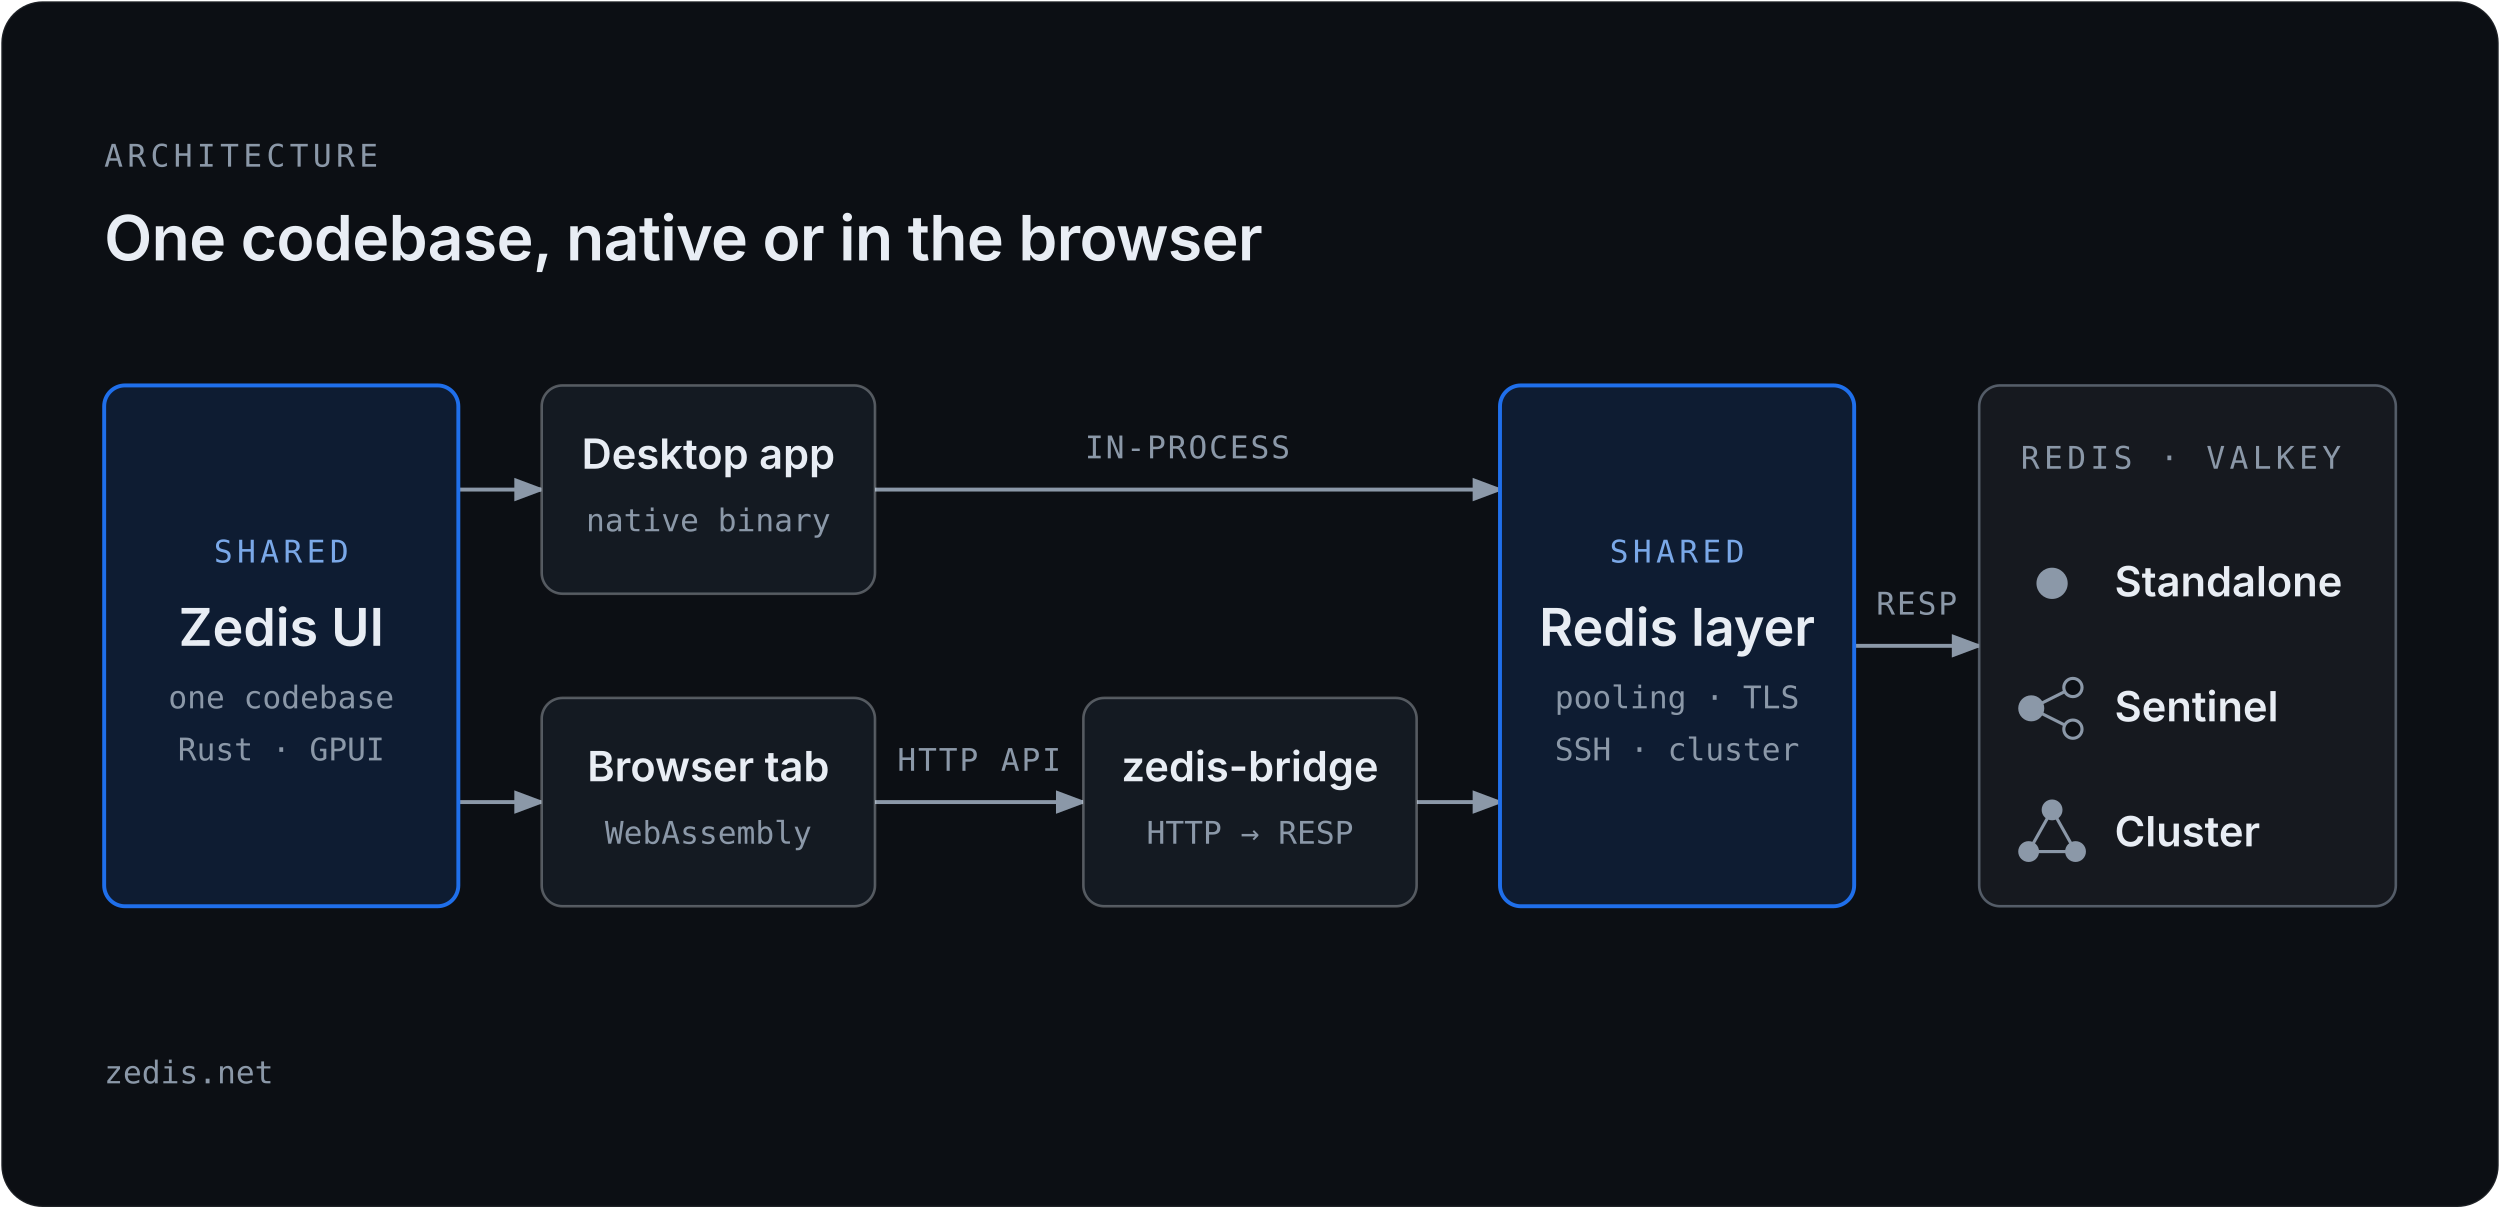
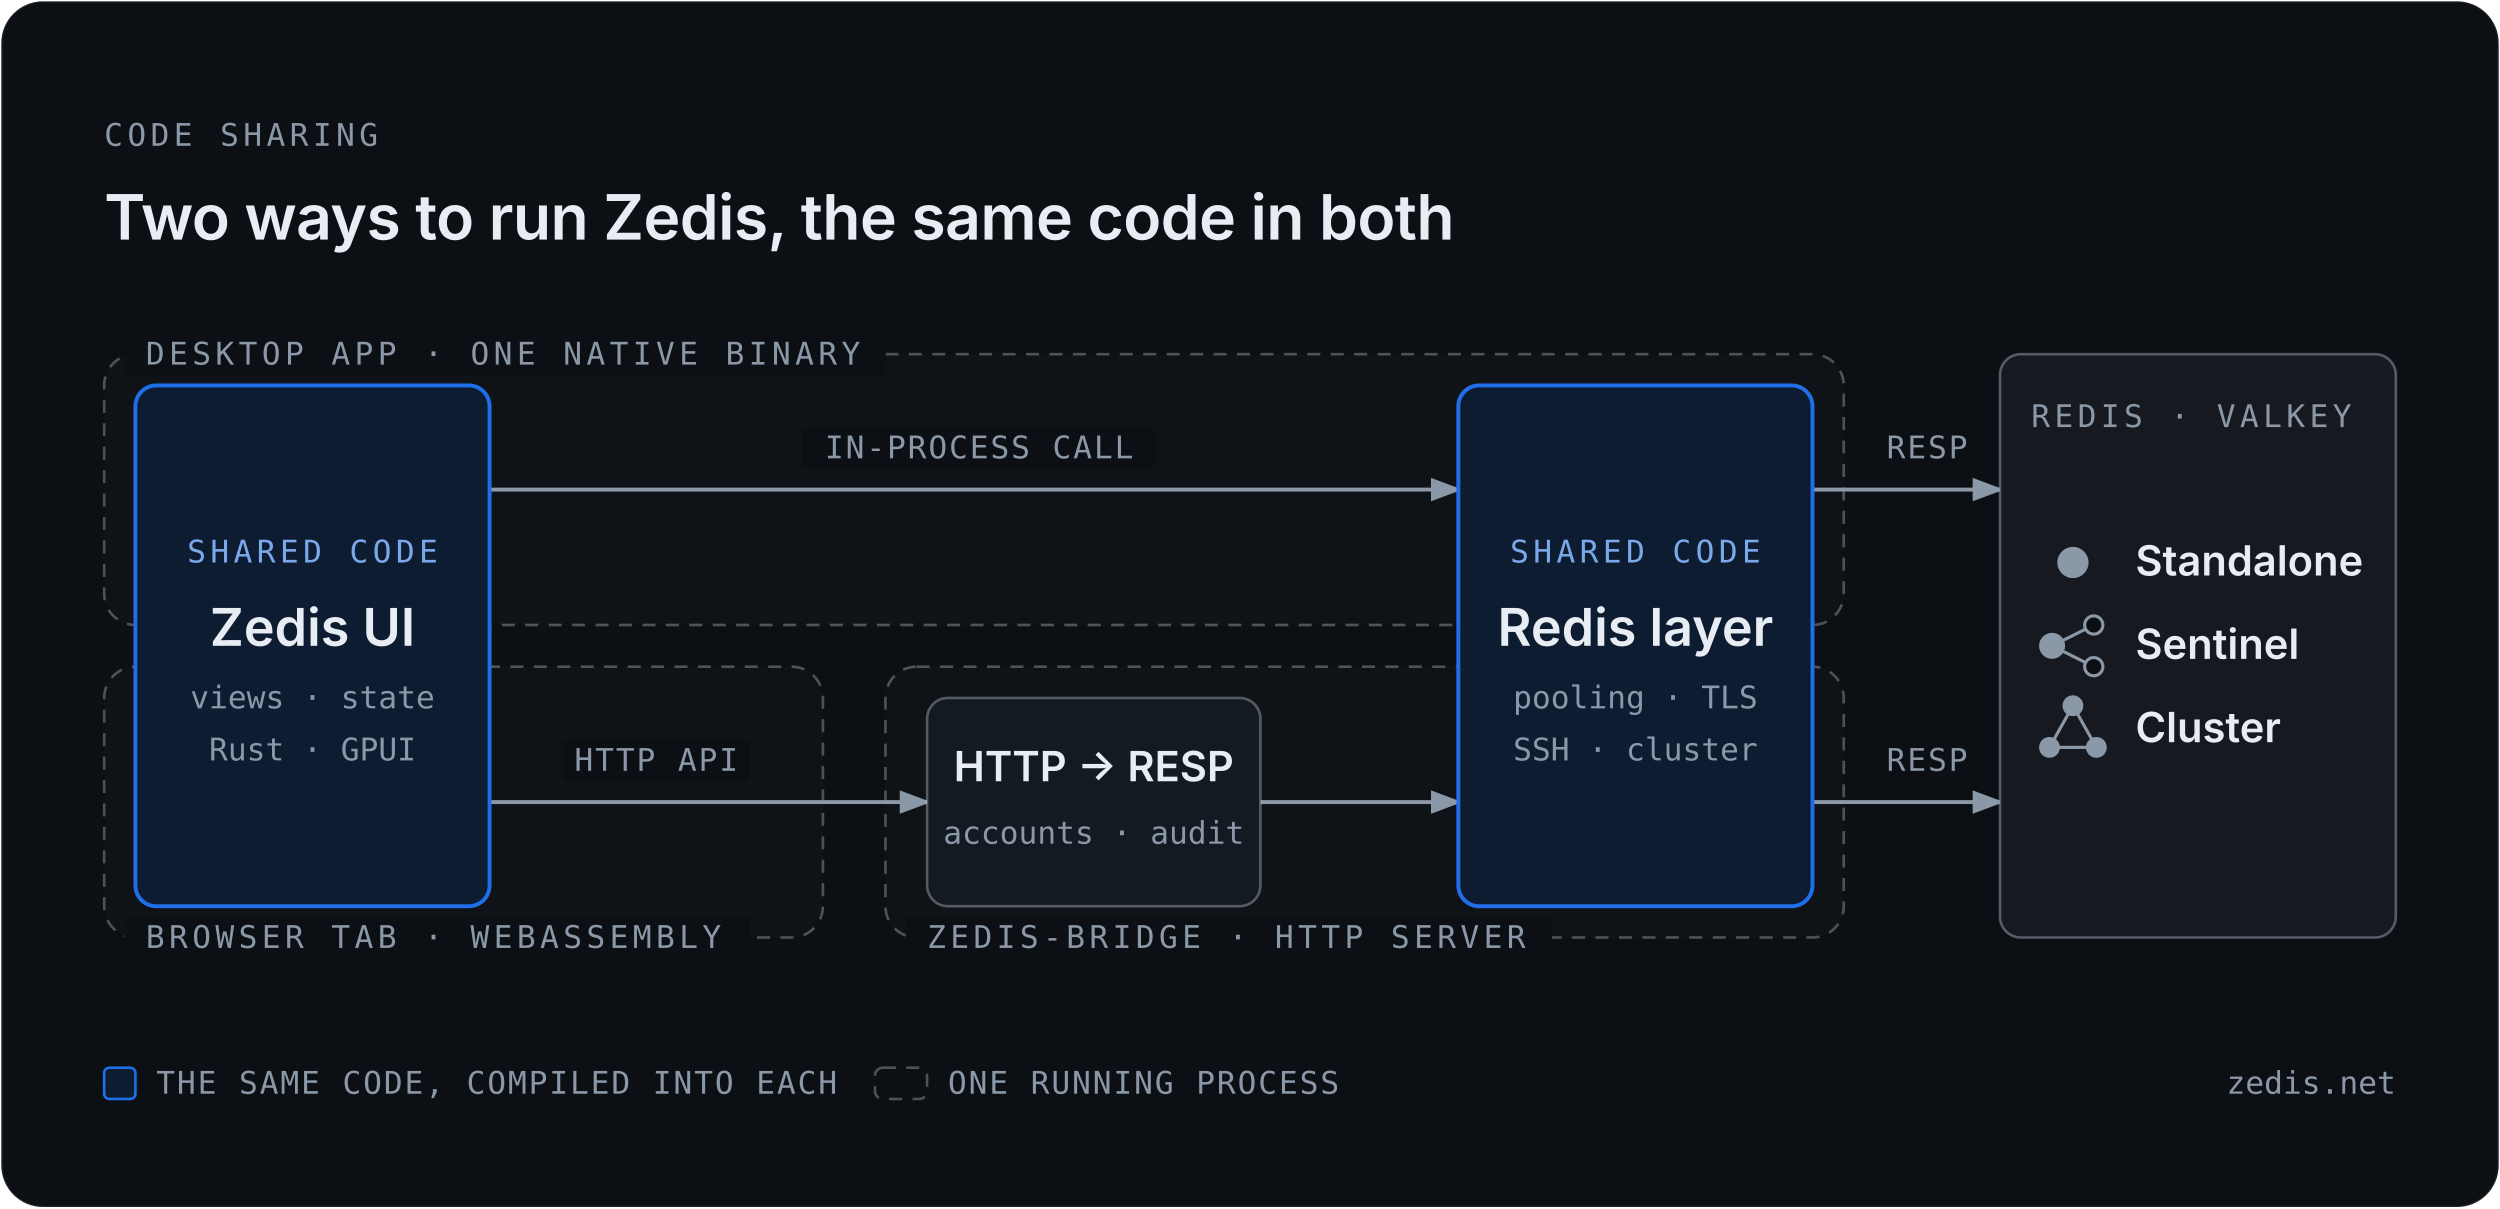
<svg xmlns="http://www.w3.org/2000/svg" width="960" height="464" viewBox="0 0 960 464" role="img" aria-labelledby="zedis-architecture-title zedis-architecture-desc">
  <defs>
    <marker id="zedis-architecture-arrow" markerWidth="8" markerHeight="6" refX="7" refY="3" orient="auto">
      <polygon points="0 0, 8 3, 0 6" fill="#8b98a8" />
    </marker>
    <style>
      .name{font:600 16px Inter, 'SF Pro Text', -apple-system, BlinkMacSystemFont, 'Segoe UI', system-ui, sans-serif;fill:#e8edf4}
      .hero{font:600 20px Inter, 'SF Pro Text', -apple-system, BlinkMacSystemFont, 'Segoe UI', system-ui, sans-serif;fill:#e8edf4}
      .sub{font:400 12px 'JetBrains Mono', 'SF Mono', ui-monospace, Menlo, Consolas, monospace;fill:#8b98a8}
-       .label,.eyebrow,.zone,.tag{font:500 12px 'JetBrains Mono', 'SF Mono', ui-monospace, Menlo, Consolas, monospace;fill:#8b98a8;letter-spacing:.06em}
-       .eyebrow,.zone,.tag{letter-spacing:.14em}
+       .label,.eyebrow,.zone,.tag,.band{font:500 12px 'JetBrains Mono', 'SF Mono', ui-monospace, Menlo, Consolas, monospace;fill:#8b98a8;letter-spacing:.06em}
+       .eyebrow,.zone,.tag,.band{letter-spacing:.14em}
      .tag{fill:#7aa8e8}
      .title{font:600 24px Inter, 'SF Pro Text', -apple-system, BlinkMacSystemFont, 'Segoe UI', system-ui, sans-serif;fill:#e8edf4;letter-spacing:-.01em}
      .wire{fill:none;stroke:#8b98a8;stroke-width:1.5}
      .token path{fill:none;stroke-linecap:round}
      .tail{stroke:#4d8ff2;stroke-width:3}
      .head{stroke:#e3edff;stroke-width:5}
-       .flow-a1-0{stroke-dasharray:0.1px 2000px;stroke-dashoffset:8px;animation:flow-a1-0 6s linear infinite}
-       .flow-a1-1{stroke-dasharray:80px 2000px;stroke-dashoffset:88px;animation:flow-a1-1 6s linear infinite}
-       .flow-a1-2{stroke-dasharray:48px 2000px;stroke-dashoffset:56px;animation:flow-a1-2 6s linear infinite}
-       .flow-a1-3{stroke-dasharray:20px 2000px;stroke-dashoffset:28px;animation:flow-a1-3 6s linear infinite}
-       .flow-a2-0{stroke-dasharray:0.1px 2000px;stroke-dashoffset:8px;animation:flow-a2-0 6s linear infinite}
-       .flow-a2-1{stroke-dasharray:80px 2000px;stroke-dashoffset:88px;animation:flow-a2-1 6s linear infinite}
-       .flow-a2-2{stroke-dasharray:48px 2000px;stroke-dashoffset:56px;animation:flow-a2-2 6s linear infinite}
-       .flow-a2-3{stroke-dasharray:20px 2000px;stroke-dashoffset:28px;animation:flow-a2-3 6s linear infinite}
-       .flow-ra-0{stroke-dasharray:0.1px 2000px;stroke-dashoffset:8px;animation:flow-ra-0 6s linear infinite}
-       .flow-ra-1{stroke-dasharray:80px 2000px;stroke-dashoffset:88px;animation:flow-ra-1 6s linear infinite}
-       .flow-ra-2{stroke-dasharray:48px 2000px;stroke-dashoffset:56px;animation:flow-ra-2 6s linear infinite}
-       .flow-ra-3{stroke-dasharray:20px 2000px;stroke-dashoffset:28px;animation:flow-ra-3 6s linear infinite}
-       .flow-b1-0{stroke-dasharray:0.1px 2000px;stroke-dashoffset:8px;animation:flow-b1-0 6s linear infinite}
-       .flow-b1-1{stroke-dasharray:80px 2000px;stroke-dashoffset:88px;animation:flow-b1-1 6s linear infinite}
-       .flow-b1-2{stroke-dasharray:48px 2000px;stroke-dashoffset:56px;animation:flow-b1-2 6s linear infinite}
-       .flow-b1-3{stroke-dasharray:20px 2000px;stroke-dashoffset:28px;animation:flow-b1-3 6s linear infinite}
-       .flow-b2-0{stroke-dasharray:0.1px 2000px;stroke-dashoffset:8px;animation:flow-b2-0 6s linear infinite}
-       .flow-b2-1{stroke-dasharray:80px 2000px;stroke-dashoffset:88px;animation:flow-b2-1 6s linear infinite}
-       .flow-b2-2{stroke-dasharray:48px 2000px;stroke-dashoffset:56px;animation:flow-b2-2 6s linear infinite}
-       .flow-b2-3{stroke-dasharray:20px 2000px;stroke-dashoffset:28px;animation:flow-b2-3 6s linear infinite}
-       .flow-b3-0{stroke-dasharray:0.1px 2000px;stroke-dashoffset:8px;animation:flow-b3-0 6s linear infinite}
-       .flow-b3-1{stroke-dasharray:80px 2000px;stroke-dashoffset:88px;animation:flow-b3-1 6s linear infinite}
-       .flow-b3-2{stroke-dasharray:48px 2000px;stroke-dashoffset:56px;animation:flow-b3-2 6s linear infinite}
-       .flow-b3-3{stroke-dasharray:20px 2000px;stroke-dashoffset:28px;animation:flow-b3-3 6s linear infinite}
-       .flow-rb-0{stroke-dasharray:0.1px 2000px;stroke-dashoffset:8px;animation:flow-rb-0 6s linear infinite}
-       .flow-rb-1{stroke-dasharray:80px 2000px;stroke-dashoffset:88px;animation:flow-rb-1 6s linear infinite}
-       .flow-rb-2{stroke-dasharray:48px 2000px;stroke-dashoffset:56px;animation:flow-rb-2 6s linear infinite}
-       .flow-rb-3{stroke-dasharray:20px 2000px;stroke-dashoffset:28px;animation:flow-rb-3 6s linear infinite}
-       @keyframes flow-a1-0{0%{stroke-dashoffset:8px}13.3%,100%{stroke-dashoffset:-120px}}
-       @keyframes flow-a1-1{0%{stroke-dashoffset:88px}13.3%,100%{stroke-dashoffset:-40px}}
-       @keyframes flow-a1-2{0%{stroke-dashoffset:56px}13.3%,100%{stroke-dashoffset:-72px}}
-       @keyframes flow-a1-3{0%{stroke-dashoffset:28px}13.3%,100%{stroke-dashoffset:-100px}}
-       @keyframes flow-a2-0{0%,5.8%{stroke-dashoffset:8px}40.8%,100%{stroke-dashoffset:-328px}}
-       @keyframes flow-a2-1{0%,5.8%{stroke-dashoffset:88px}40.8%,100%{stroke-dashoffset:-248px}}
-       @keyframes flow-a2-2{0%,5.8%{stroke-dashoffset:56px}40.8%,100%{stroke-dashoffset:-280px}}
-       @keyframes flow-a2-3{0%,5.8%{stroke-dashoffset:28px}40.8%,100%{stroke-dashoffset:-308px}}
-       @keyframes flow-ra-0{0%,33.3%{stroke-dashoffset:8px}49.2%,100%{stroke-dashoffset:-136px}}
-       @keyframes flow-ra-1{0%,33.3%{stroke-dashoffset:88px}49.2%,100%{stroke-dashoffset:-56px}}
-       @keyframes flow-ra-2{0%,33.3%{stroke-dashoffset:56px}49.2%,100%{stroke-dashoffset:-88px}}
-       @keyframes flow-ra-3{0%,33.3%{stroke-dashoffset:28px}49.2%,100%{stroke-dashoffset:-116px}}
-       @keyframes flow-b1-0{0%,43.3%{stroke-dashoffset:8px}56.7%,100%{stroke-dashoffset:-120px}}
-       @keyframes flow-b1-1{0%,43.3%{stroke-dashoffset:88px}56.7%,100%{stroke-dashoffset:-40px}}
-       @keyframes flow-b1-2{0%,43.3%{stroke-dashoffset:56px}56.7%,100%{stroke-dashoffset:-72px}}
-       @keyframes flow-b1-3{0%,43.3%{stroke-dashoffset:28px}56.7%,100%{stroke-dashoffset:-100px}}
-       @keyframes flow-b2-0{0%,49.2%{stroke-dashoffset:8px}67.5%,100%{stroke-dashoffset:-168px}}
-       @keyframes flow-b2-1{0%,49.2%{stroke-dashoffset:88px}67.5%,100%{stroke-dashoffset:-88px}}
-       @keyframes flow-b2-2{0%,49.2%{stroke-dashoffset:56px}67.5%,100%{stroke-dashoffset:-120px}}
-       @keyframes flow-b2-3{0%,49.2%{stroke-dashoffset:28px}67.5%,100%{stroke-dashoffset:-148px}}
-       @keyframes flow-b3-0{0%,60%{stroke-dashoffset:8px}73.3%,100%{stroke-dashoffset:-120px}}
-       @keyframes flow-b3-1{0%,60%{stroke-dashoffset:88px}73.3%,100%{stroke-dashoffset:-40px}}
-       @keyframes flow-b3-2{0%,60%{stroke-dashoffset:56px}73.3%,100%{stroke-dashoffset:-72px}}
-       @keyframes flow-b3-3{0%,60%{stroke-dashoffset:28px}73.3%,100%{stroke-dashoffset:-100px}}
-       @keyframes flow-rb-0{0%,67.5%{stroke-dashoffset:8px}83.3%,100%{stroke-dashoffset:-136px}}
-       @keyframes flow-rb-1{0%,67.5%{stroke-dashoffset:88px}83.3%,100%{stroke-dashoffset:-56px}}
-       @keyframes flow-rb-2{0%,67.5%{stroke-dashoffset:56px}83.3%,100%{stroke-dashoffset:-88px}}
-       @keyframes flow-rb-3{0%,67.5%{stroke-dashoffset:28px}83.3%,100%{stroke-dashoffset:-116px}}
+       .flow-a-0{stroke-dasharray:0.1px 2000px;stroke-dashoffset:8px;animation:flow-a-0 6.8s linear infinite}
+       .flow-a-1{stroke-dasharray:80px 2000px;stroke-dashoffset:88px;animation:flow-a-1 6.8s linear infinite}
+       .flow-a-2{stroke-dasharray:48px 2000px;stroke-dashoffset:56px;animation:flow-a-2 6.8s linear infinite}
+       .flow-a-3{stroke-dasharray:20px 2000px;stroke-dashoffset:28px;animation:flow-a-3 6.8s linear infinite}
+       .flow-ra-0{stroke-dasharray:0.1px 2000px;stroke-dashoffset:8px;animation:flow-ra-0 6.8s linear infinite}
+       .flow-ra-1{stroke-dasharray:80px 2000px;stroke-dashoffset:88px;animation:flow-ra-1 6.8s linear infinite}
+       .flow-ra-2{stroke-dasharray:48px 2000px;stroke-dashoffset:56px;animation:flow-ra-2 6.8s linear infinite}
+       .flow-ra-3{stroke-dasharray:20px 2000px;stroke-dashoffset:28px;animation:flow-ra-3 6.8s linear infinite}
+       .flow-b1-0{stroke-dasharray:0.1px 2000px;stroke-dashoffset:8px;animation:flow-b1-0 6.8s linear infinite}
+       .flow-b1-1{stroke-dasharray:80px 2000px;stroke-dashoffset:88px;animation:flow-b1-1 6.8s linear infinite}
+       .flow-b1-2{stroke-dasharray:48px 2000px;stroke-dashoffset:56px;animation:flow-b1-2 6.8s linear infinite}
+       .flow-b1-3{stroke-dasharray:20px 2000px;stroke-dashoffset:28px;animation:flow-b1-3 6.8s linear infinite}
+       .flow-b2-0{stroke-dasharray:0.1px 2000px;stroke-dashoffset:8px;animation:flow-b2-0 6.8s linear infinite}
+       .flow-b2-1{stroke-dasharray:80px 2000px;stroke-dashoffset:88px;animation:flow-b2-1 6.8s linear infinite}
+       .flow-b2-2{stroke-dasharray:48px 2000px;stroke-dashoffset:56px;animation:flow-b2-2 6.8s linear infinite}
+       .flow-b2-3{stroke-dasharray:20px 2000px;stroke-dashoffset:28px;animation:flow-b2-3 6.8s linear infinite}
+       .flow-rb-0{stroke-dasharray:0.1px 2000px;stroke-dashoffset:8px;animation:flow-rb-0 6.8s linear infinite}
+       .flow-rb-1{stroke-dasharray:80px 2000px;stroke-dashoffset:88px;animation:flow-rb-1 6.8s linear infinite}
+       .flow-rb-2{stroke-dasharray:48px 2000px;stroke-dashoffset:56px;animation:flow-rb-2 6.8s linear infinite}
+       .flow-rb-3{stroke-dasharray:20px 2000px;stroke-dashoffset:28px;animation:flow-rb-3 6.8s linear infinite}
+       @keyframes flow-a-0{0%{stroke-dashoffset:8px}42.6%,100%{stroke-dashoffset:-460px}}
+       @keyframes flow-a-1{0%{stroke-dashoffset:88px}42.6%,100%{stroke-dashoffset:-380px}}
+       @keyframes flow-a-2{0%{stroke-dashoffset:56px}42.6%,100%{stroke-dashoffset:-412px}}
+       @keyframes flow-a-3{0%{stroke-dashoffset:28px}42.6%,100%{stroke-dashoffset:-440px}}
+       @keyframes flow-ra-0{0%,36%{stroke-dashoffset:8px}51.2%,100%{stroke-dashoffset:-160px}}
+       @keyframes flow-ra-1{0%,36%{stroke-dashoffset:88px}51.2%,100%{stroke-dashoffset:-80px}}
+       @keyframes flow-ra-2{0%,36%{stroke-dashoffset:56px}51.2%,100%{stroke-dashoffset:-112px}}
+       @keyframes flow-ra-3{0%,36%{stroke-dashoffset:28px}51.2%,100%{stroke-dashoffset:-140px}}
+       @keyframes flow-b1-0{0%,44.1%{stroke-dashoffset:8px}68.8%,100%{stroke-dashoffset:-256px}}
+       @keyframes flow-b1-1{0%,44.1%{stroke-dashoffset:88px}68.8%,100%{stroke-dashoffset:-176px}}
+       @keyframes flow-b1-2{0%,44.1%{stroke-dashoffset:56px}68.8%,100%{stroke-dashoffset:-208px}}
+       @keyframes flow-b1-3{0%,44.1%{stroke-dashoffset:28px}68.8%,100%{stroke-dashoffset:-236px}}
+       @keyframes flow-b2-0{0%,61.8%{stroke-dashoffset:8px}76.9%,100%{stroke-dashoffset:-164px}}
+       @keyframes flow-b2-1{0%,61.8%{stroke-dashoffset:88px}76.9%,100%{stroke-dashoffset:-84px}}
+       @keyframes flow-b2-2{0%,61.8%{stroke-dashoffset:56px}76.9%,100%{stroke-dashoffset:-116px}}
+       @keyframes flow-b2-3{0%,61.8%{stroke-dashoffset:28px}76.9%,100%{stroke-dashoffset:-144px}}
+       @keyframes flow-rb-0{0%,69.9%{stroke-dashoffset:8px}85%,100%{stroke-dashoffset:-160px}}
+       @keyframes flow-rb-1{0%,69.9%{stroke-dashoffset:88px}85%,100%{stroke-dashoffset:-80px}}
+       @keyframes flow-rb-2{0%,69.9%{stroke-dashoffset:56px}85%,100%{stroke-dashoffset:-112px}}
+       @keyframes flow-rb-3{0%,69.9%{stroke-dashoffset:28px}85%,100%{stroke-dashoffset:-140px}}
      @media (prefers-reduced-motion: reduce){.token{display:none}}
      @media print{.token{display:none}}
    </style>
  </defs>
  <rect x="0.5" y="0.5" width="959" height="463" rx="16" fill="#0c0f14" stroke="rgba(255,255,255,0.08)" />
-   <text class="eyebrow" x="40" y="64">ARCHITECTURE</text>
-   <text class="title" x="40" y="100">One codebase, native or in the browser</text>
-   <text class="sub" x="40" y="416">zedis.net</text>
-   <g aria-label="Paths from the shared UI, through the desktop app or the browser and the bridge, into the shared Redis layer and on to Redis">
-     <path class="wire" d="M176,188 H208" marker-end="url(#zedis-architecture-arrow)" />
-     <path class="wire" d="M336,188 H576" marker-end="url(#zedis-architecture-arrow)" />
-     <rect x="408" y="164" width="96" height="16" rx="2" fill="#0c0f14" />
-     <text class="label" x="456" y="176" text-anchor="middle">IN-PROCESS</text>
-     <path class="wire" d="M176,308 H208" marker-end="url(#zedis-architecture-arrow)" />
-     <path class="wire" d="M336,308 H416" marker-end="url(#zedis-architecture-arrow)" />
-     <rect x="340" y="284" width="72" height="16" rx="2" fill="#0c0f14" />
-     <text class="label" x="376" y="296" text-anchor="middle">HTTP API</text>
-     <path class="wire" d="M544,308 H576" marker-end="url(#zedis-architecture-arrow)" />
-     <path class="wire" d="M712,248 H760" marker-end="url(#zedis-architecture-arrow)" />
-     <rect x="716" y="224" width="40" height="16" rx="2" fill="#0c0f14" />
-     <text class="label" x="736" y="236" text-anchor="middle">RESP</text>
+   <text class="eyebrow" x="40" y="56">CODE SHARING</text>
+   <text class="title" x="40" y="92">Two ways to run Zedis, the same code in both</text>
+   <g>
+     <rect x="40" y="136" width="668" height="104" rx="12" fill="rgba(255,255,255,0.015)" stroke="rgba(232,237,244,0.30)" stroke-dasharray="5 4" />
+     <rect x="48" y="128" width="292" height="16" fill="#0c0f14" />
+     <text class="band" x="56" y="140">DESKTOP APP · ONE NATIVE BINARY</text>
+     <rect x="40" y="256" width="276" height="104" rx="12" fill="rgba(255,255,255,0.015)" stroke="rgba(232,237,244,0.30)" stroke-dasharray="5 4" />
+     <rect x="48" y="352" width="240" height="16" fill="#0c0f14" />
+     <text class="band" x="56" y="364">BROWSER TAB · WEBASSEMBLY</text>
+     <rect x="340" y="256" width="368" height="104" rx="12" fill="rgba(255,255,255,0.015)" stroke="rgba(232,237,244,0.30)" stroke-dasharray="5 4" />
+     <rect x="348" y="352" width="248" height="16" fill="#0c0f14" />
+     <text class="band" x="356" y="364">ZEDIS-BRIDGE · HTTP SERVER</text>
+   </g>
+   <g aria-label="A command's path: in-process inside the desktop app; over HTTP from the browser tab to zedis-bridge; and RESP from each of the two programs to Redis">
+     <path class="wire" d="M188,188 H560" marker-end="url(#zedis-architecture-arrow)" />
+     <rect x="308" y="164" width="136" height="16" rx="2" fill="#0c0f14" />
+     <text class="label" x="376" y="176" text-anchor="middle">IN-PROCESS CALL</text>
+     <path class="wire" d="M696,188 H768" marker-end="url(#zedis-architecture-arrow)" />
+     <rect x="720" y="164" width="40" height="16" rx="2" fill="#0c0f14" />
+     <text class="label" x="740" y="176" text-anchor="middle">RESP</text>
+     <path class="wire" d="M188,308 H356" marker-end="url(#zedis-architecture-arrow)" />
+     <rect x="216" y="284" width="72" height="16" rx="2" fill="#0c0f14" />
+     <text class="label" x="252" y="296" text-anchor="middle">HTTP API</text>
+     <path class="wire" d="M484,308 H560" marker-end="url(#zedis-architecture-arrow)" />
+     <path class="wire" d="M696,308 H768" marker-end="url(#zedis-architecture-arrow)" />
+     <rect x="720" y="284" width="40" height="16" rx="2" fill="#0c0f14" />
+     <text class="label" x="740" y="296" text-anchor="middle">RESP</text>
  </g>
  <g>
    <g class="token" aria-hidden="true" focusable="false">
-       <path class="tail flow-a1-1" d="M176,188 H208" opacity="0.2" />
-       <path class="tail flow-a1-2" d="M176,188 H208" opacity="0.45" />
-       <path class="tail flow-a1-3" d="M176,188 H208" opacity="0.9" />
-       <path class="head flow-a1-0" d="M176,188 H208" />
+       <path class="tail flow-a-1" d="M188,188 H560" opacity="0.2" />
+       <path class="tail flow-a-2" d="M188,188 H560" opacity="0.45" />
+       <path class="tail flow-a-3" d="M188,188 H560" opacity="0.9" />
+       <path class="head flow-a-0" d="M188,188 H560" />
    </g>
    <g class="token" aria-hidden="true" focusable="false">
-       <path class="tail flow-a2-1" d="M336,188 H576" opacity="0.2" />
-       <path class="tail flow-a2-2" d="M336,188 H576" opacity="0.45" />
-       <path class="tail flow-a2-3" d="M336,188 H576" opacity="0.9" />
-       <path class="head flow-a2-0" d="M336,188 H576" />
+       <path class="tail flow-ra-1" d="M696,188 H768" opacity="0.2" />
+       <path class="tail flow-ra-2" d="M696,188 H768" opacity="0.45" />
+       <path class="tail flow-ra-3" d="M696,188 H768" opacity="0.9" />
+       <path class="head flow-ra-0" d="M696,188 H768" />
    </g>
    <g class="token" aria-hidden="true" focusable="false">
-       <path class="tail flow-ra-1" d="M712,248 H760" opacity="0.2" />
-       <path class="tail flow-ra-2" d="M712,248 H760" opacity="0.45" />
-       <path class="tail flow-ra-3" d="M712,248 H760" opacity="0.9" />
-       <path class="head flow-ra-0" d="M712,248 H760" />
+       <path class="tail flow-b1-1" d="M188,308 H356" opacity="0.2" />
+       <path class="tail flow-b1-2" d="M188,308 H356" opacity="0.45" />
+       <path class="tail flow-b1-3" d="M188,308 H356" opacity="0.9" />
+       <path class="head flow-b1-0" d="M188,308 H356" />
    </g>
    <g class="token" aria-hidden="true" focusable="false">
-       <path class="tail flow-b1-1" d="M176,308 H208" opacity="0.2" />
-       <path class="tail flow-b1-2" d="M176,308 H208" opacity="0.45" />
-       <path class="tail flow-b1-3" d="M176,308 H208" opacity="0.9" />
-       <path class="head flow-b1-0" d="M176,308 H208" />
+       <path class="tail flow-b2-1" d="M484,308 H560" opacity="0.2" />
+       <path class="tail flow-b2-2" d="M484,308 H560" opacity="0.45" />
+       <path class="tail flow-b2-3" d="M484,308 H560" opacity="0.9" />
+       <path class="head flow-b2-0" d="M484,308 H560" />
    </g>
    <g class="token" aria-hidden="true" focusable="false">
-       <path class="tail flow-b2-1" d="M336,308 H416" opacity="0.2" />
-       <path class="tail flow-b2-2" d="M336,308 H416" opacity="0.45" />
-       <path class="tail flow-b2-3" d="M336,308 H416" opacity="0.9" />
-       <path class="head flow-b2-0" d="M336,308 H416" />
-     </g>
-     <g class="token" aria-hidden="true" focusable="false">
-       <path class="tail flow-b3-1" d="M544,308 H576" opacity="0.2" />
-       <path class="tail flow-b3-2" d="M544,308 H576" opacity="0.45" />
-       <path class="tail flow-b3-3" d="M544,308 H576" opacity="0.9" />
-       <path class="head flow-b3-0" d="M544,308 H576" />
-     </g>
-     <g class="token" aria-hidden="true" focusable="false">
-       <path class="tail flow-rb-1" d="M712,248 H760" opacity="0.2" />
-       <path class="tail flow-rb-2" d="M712,248 H760" opacity="0.45" />
-       <path class="tail flow-rb-3" d="M712,248 H760" opacity="0.9" />
-       <path class="head flow-rb-0" d="M712,248 H760" />
+       <path class="tail flow-rb-1" d="M696,308 H768" opacity="0.2" />
+       <path class="tail flow-rb-2" d="M696,308 H768" opacity="0.45" />
+       <path class="tail flow-rb-3" d="M696,308 H768" opacity="0.9" />
+       <path class="head flow-rb-0" d="M696,308 H768" />
    </g>
  </g>
  <g>
-     <rect x="40" y="148" width="136" height="200" rx="8" fill="#0c0f14" />
-     <rect x="40" y="148" width="136" height="200" rx="8" fill="rgba(31,111,235,0.14)" stroke="#1f6feb" stroke-width="1.5" />
-     <text class="tag" x="108" y="216" text-anchor="middle">SHARED</text>
-     <text class="hero" x="108" y="248" text-anchor="middle">Zedis UI</text>
-     <text class="sub" x="108" y="272" text-anchor="middle">one codebase</text>
-     <text class="sub" x="108" y="292" text-anchor="middle">Rust · GPUI</text>
-     <rect x="208" y="148" width="128" height="80" rx="8" fill="#0c0f14" />
-     <rect x="208" y="148" width="128" height="80" rx="8" fill="#141a22" stroke="rgba(232,237,244,0.32)" stroke-width="1" />
-     <text class="name" x="272" y="180" text-anchor="middle">Desktop app</text>
-     <text class="sub" x="272" y="204" text-anchor="middle">native binary</text>
-     <rect x="208" y="268" width="128" height="80" rx="8" fill="#0c0f14" />
-     <rect x="208" y="268" width="128" height="80" rx="8" fill="#141a22" stroke="rgba(232,237,244,0.32)" stroke-width="1" />
-     <text class="name" x="272" y="300" text-anchor="middle">Browser tab</text>
-     <text class="sub" x="272" y="324" text-anchor="middle">WebAssembly</text>
-     <rect x="416" y="268" width="128" height="80" rx="8" fill="#0c0f14" />
-     <rect x="416" y="268" width="128" height="80" rx="8" fill="#141a22" stroke="rgba(232,237,244,0.32)" stroke-width="1" />
-     <text class="name" x="480" y="300" text-anchor="middle">zedis-bridge</text>
-     <text class="sub" x="480" y="324" text-anchor="middle">HTTP → RESP</text>
-     <rect x="576" y="148" width="136" height="200" rx="8" fill="#0c0f14" />
-     <rect x="576" y="148" width="136" height="200" rx="8" fill="rgba(31,111,235,0.14)" stroke="#1f6feb" stroke-width="1.5" />
-     <text class="tag" x="644" y="216" text-anchor="middle">SHARED</text>
-     <text class="hero" x="644" y="248" text-anchor="middle">Redis layer</text>
-     <text class="sub" x="644" y="272" text-anchor="middle">pooling · TLS</text>
-     <text class="sub" x="644" y="292" text-anchor="middle">SSH · cluster</text>
-     <rect x="760" y="148" width="160" height="200" rx="8" fill="#0c0f14" />
-     <rect x="760" y="148" width="160" height="200" rx="8" fill="rgba(232,237,244,0.05)" stroke="rgba(139,152,168,0.55)" stroke-width="1" />
-     <text class="zone" x="776" y="180">REDIS · VALKEY</text>
-     <circle cx="788" cy="224" r="6" fill="#8b98a8" />
-     <text class="name" x="812" y="229">Standalone</text>
-     <path d="M780,272 L796,264 M780,272 L796,280" stroke="#8b98a8" stroke-width="1.2" fill="none" />
-     <circle cx="780" cy="272" r="5" fill="#8b98a8" />
-     <circle cx="796" cy="264" r="3.5" fill="#0c0f14" stroke="#8b98a8" stroke-width="1.2" />
-     <circle cx="796" cy="280" r="3.5" fill="#0c0f14" stroke="#8b98a8" stroke-width="1.2" />
-     <text class="name" x="812" y="277">Sentinel</text>
-     <path d="M788,311 L797,327 L779,327 Z" stroke="#8b98a8" stroke-width="1.2" fill="none" />
-     <circle cx="788" cy="311" r="4" fill="#8b98a8" />
-     <circle cx="797" cy="327" r="4" fill="#8b98a8" />
-     <circle cx="779" cy="327" r="4" fill="#8b98a8" />
-     <text class="name" x="812" y="325">Cluster</text>
+     <rect x="52" y="148" width="136" height="200" rx="8" fill="#0c0f14" />
+     <rect x="52" y="148" width="136" height="200" rx="8" fill="rgba(31,111,235,0.14)" stroke="#1f6feb" stroke-width="1.5" />
+     <text class="tag" x="120" y="216" text-anchor="middle">SHARED CODE</text>
+     <text class="hero" x="120" y="248" text-anchor="middle">Zedis UI</text>
+     <text class="sub" x="120" y="272" text-anchor="middle">views · state</text>
+     <text class="sub" x="120" y="292" text-anchor="middle">Rust · GPUI</text>
+     <rect x="356" y="268" width="128" height="80" rx="8" fill="#0c0f14" />
+     <rect x="356" y="268" width="128" height="80" rx="8" fill="#141a22" stroke="rgba(232,237,244,0.32)" stroke-width="1" />
+     <text class="name" x="420" y="300" text-anchor="middle">HTTP → RESP</text>
+     <text class="sub" x="420" y="324" text-anchor="middle">accounts · audit</text>
+     <rect x="560" y="148" width="136" height="200" rx="8" fill="#0c0f14" />
+     <rect x="560" y="148" width="136" height="200" rx="8" fill="rgba(31,111,235,0.14)" stroke="#1f6feb" stroke-width="1.5" />
+     <text class="tag" x="628" y="216" text-anchor="middle">SHARED CODE</text>
+     <text class="hero" x="628" y="248" text-anchor="middle">Redis layer</text>
+     <text class="sub" x="628" y="272" text-anchor="middle">pooling · TLS</text>
+     <text class="sub" x="628" y="292" text-anchor="middle">SSH · cluster</text>
+     <rect x="768" y="136" width="152" height="224" rx="8" fill="#0c0f14" />
+     <rect x="768" y="136" width="152" height="224" rx="8" fill="rgba(232,237,244,0.05)" stroke="rgba(139,152,168,0.55)" stroke-width="1" />
+     <text class="zone" x="780" y="164">REDIS · VALKEY</text>
+     <circle cx="796" cy="216" r="6" fill="#8b98a8" />
+     <text class="name" x="820" y="221">Standalone</text>
+     <path d="M788,248 L804,240 M788,248 L804,256" stroke="#8b98a8" stroke-width="1.2" fill="none" />
+     <circle cx="788" cy="248" r="5" fill="#8b98a8" />
+     <circle cx="804" cy="240" r="3.5" fill="#0c0f14" stroke="#8b98a8" stroke-width="1.2" />
+     <circle cx="804" cy="256" r="3.5" fill="#0c0f14" stroke="#8b98a8" stroke-width="1.2" />
+     <text class="name" x="820" y="253">Sentinel</text>
+     <path d="M796,271 L805,287 L787,287 Z" stroke="#8b98a8" stroke-width="1.2" fill="none" />
+     <circle cx="796" cy="271" r="4" fill="#8b98a8" />
+     <circle cx="805" cy="287" r="4" fill="#8b98a8" />
+     <circle cx="787" cy="287" r="4" fill="#8b98a8" />
+     <text class="name" x="820" y="285">Cluster</text>
  </g>
+   <rect x="40" y="410" width="12" height="12" rx="2" fill="rgba(31,111,235,0.14)" stroke="#1f6feb" />
+   <text class="label" x="60" y="420">THE SAME CODE, COMPILED INTO EACH</text>
+   <rect x="336" y="410" width="20" height="12" rx="3" fill="none" stroke="rgba(232,237,244,0.30)" stroke-dasharray="5 4" />
+   <text class="label" x="364" y="420">ONE RUNNING PROCESS</text>
+   <text class="sub" x="920" y="420" text-anchor="end">zedis.net</text>
</svg>
